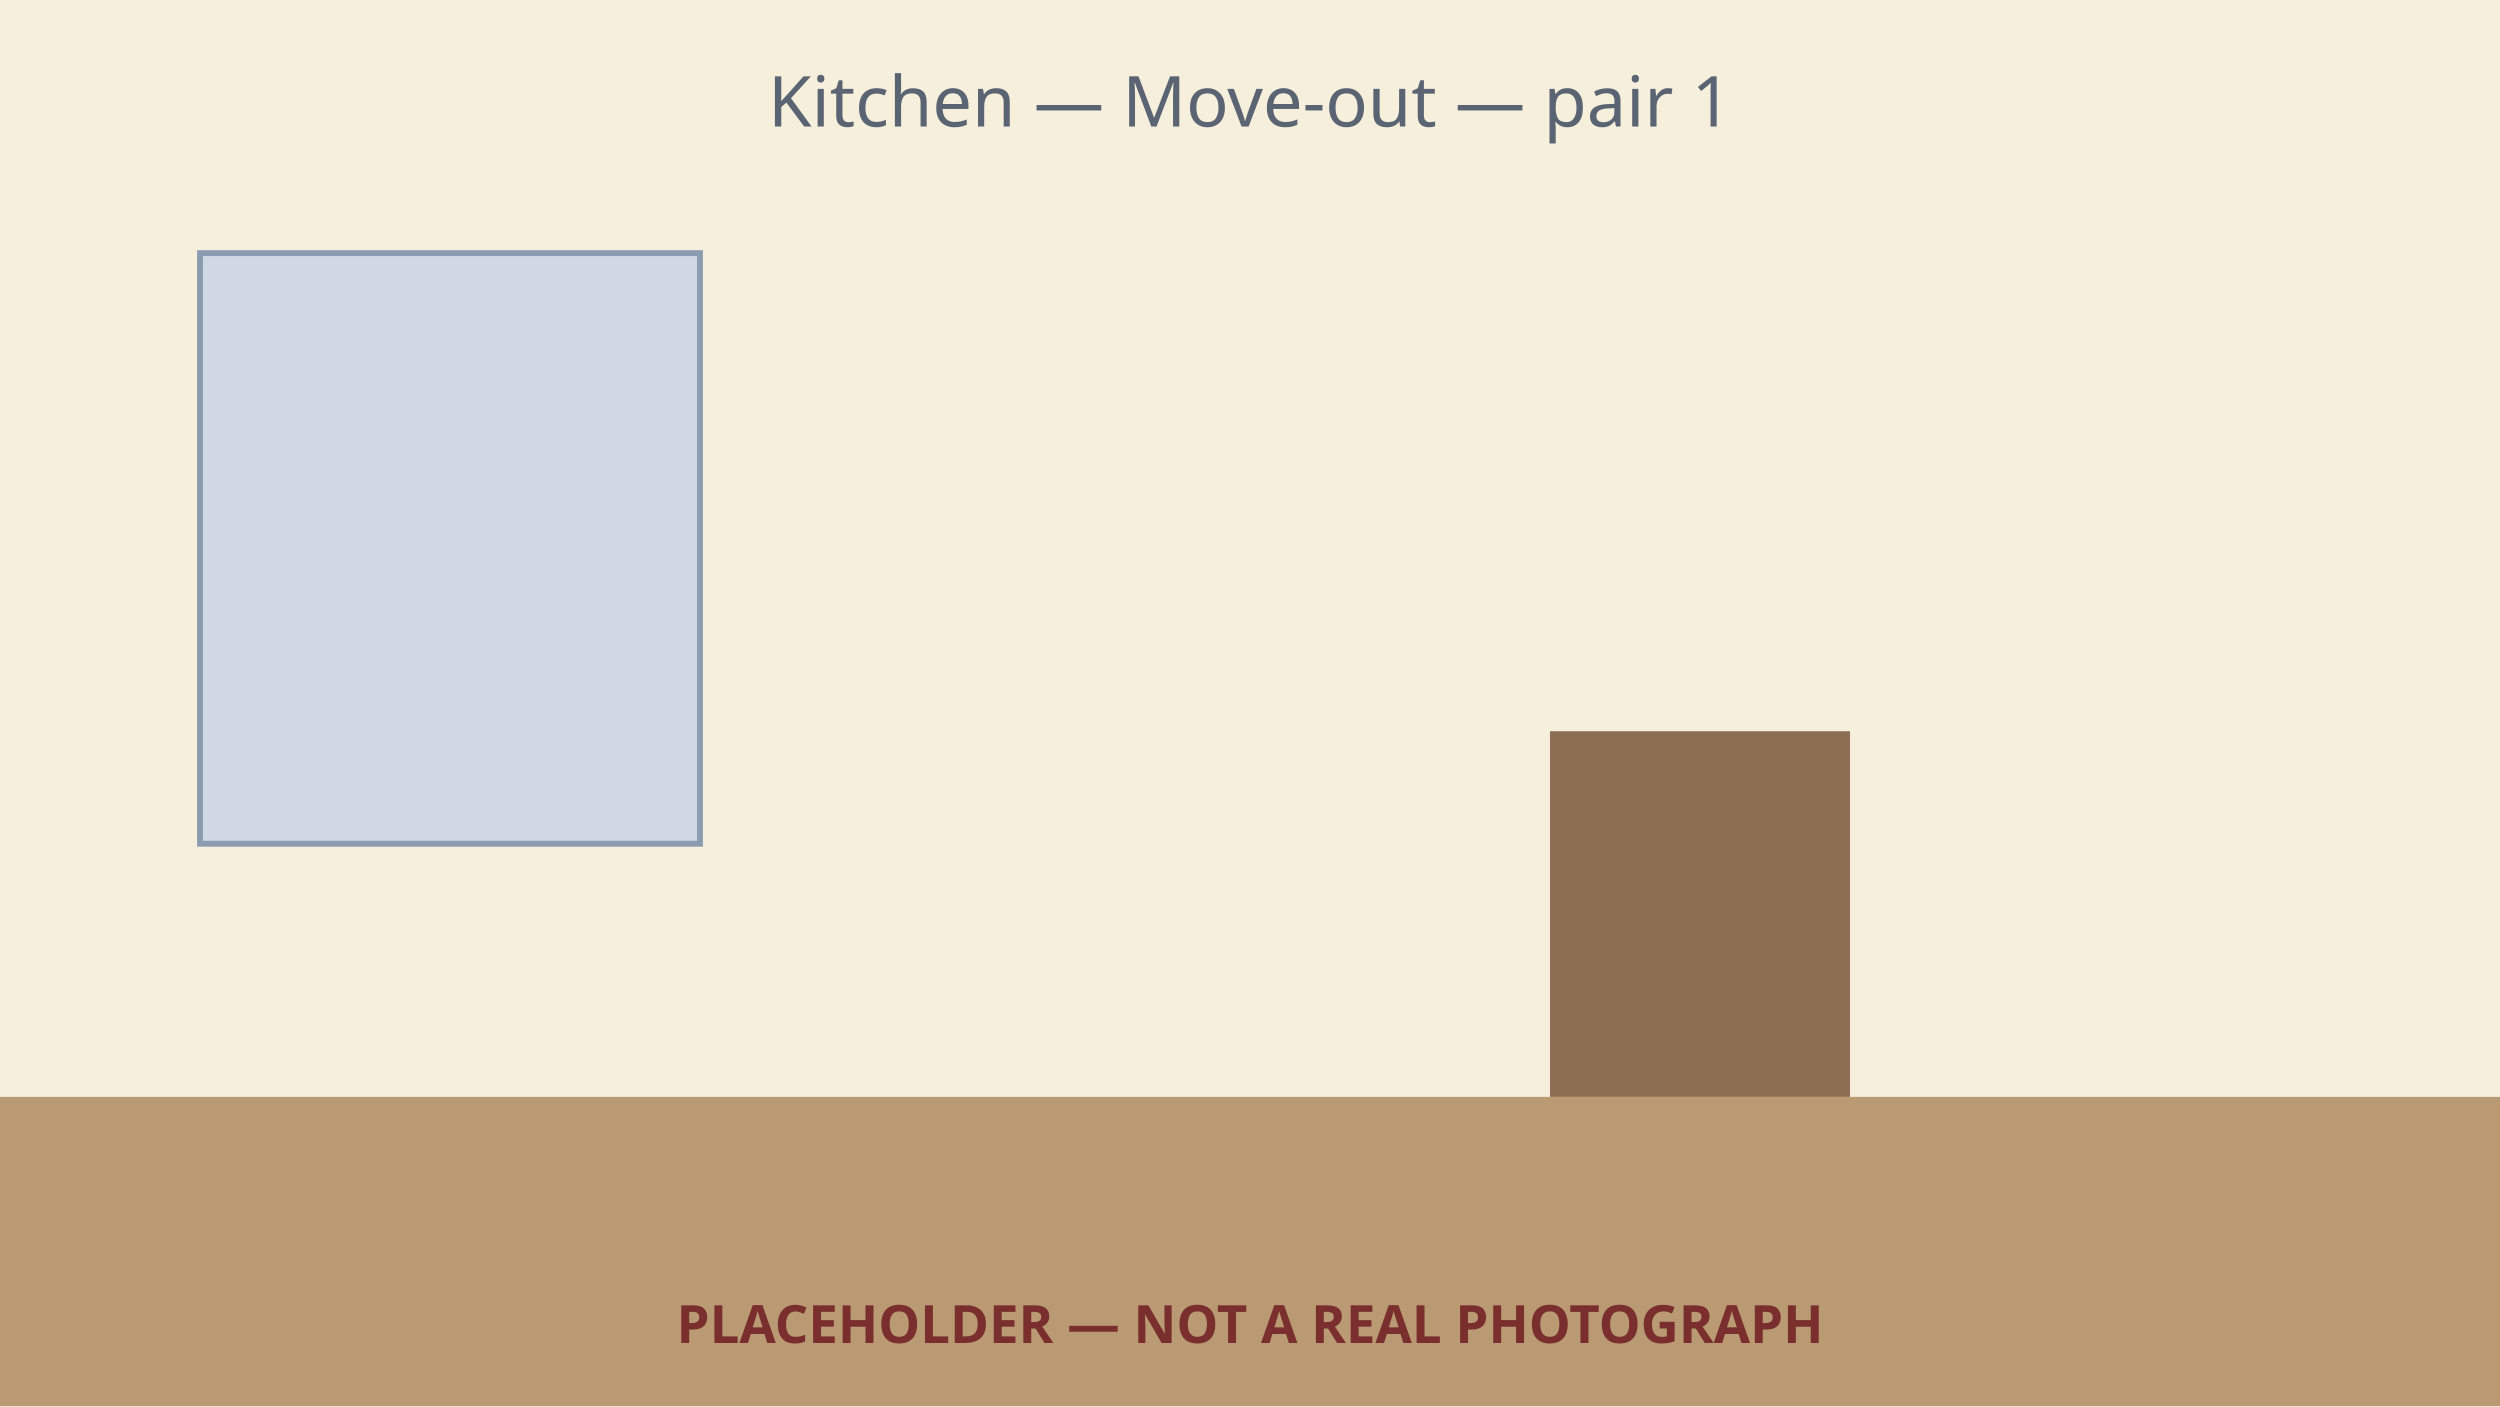
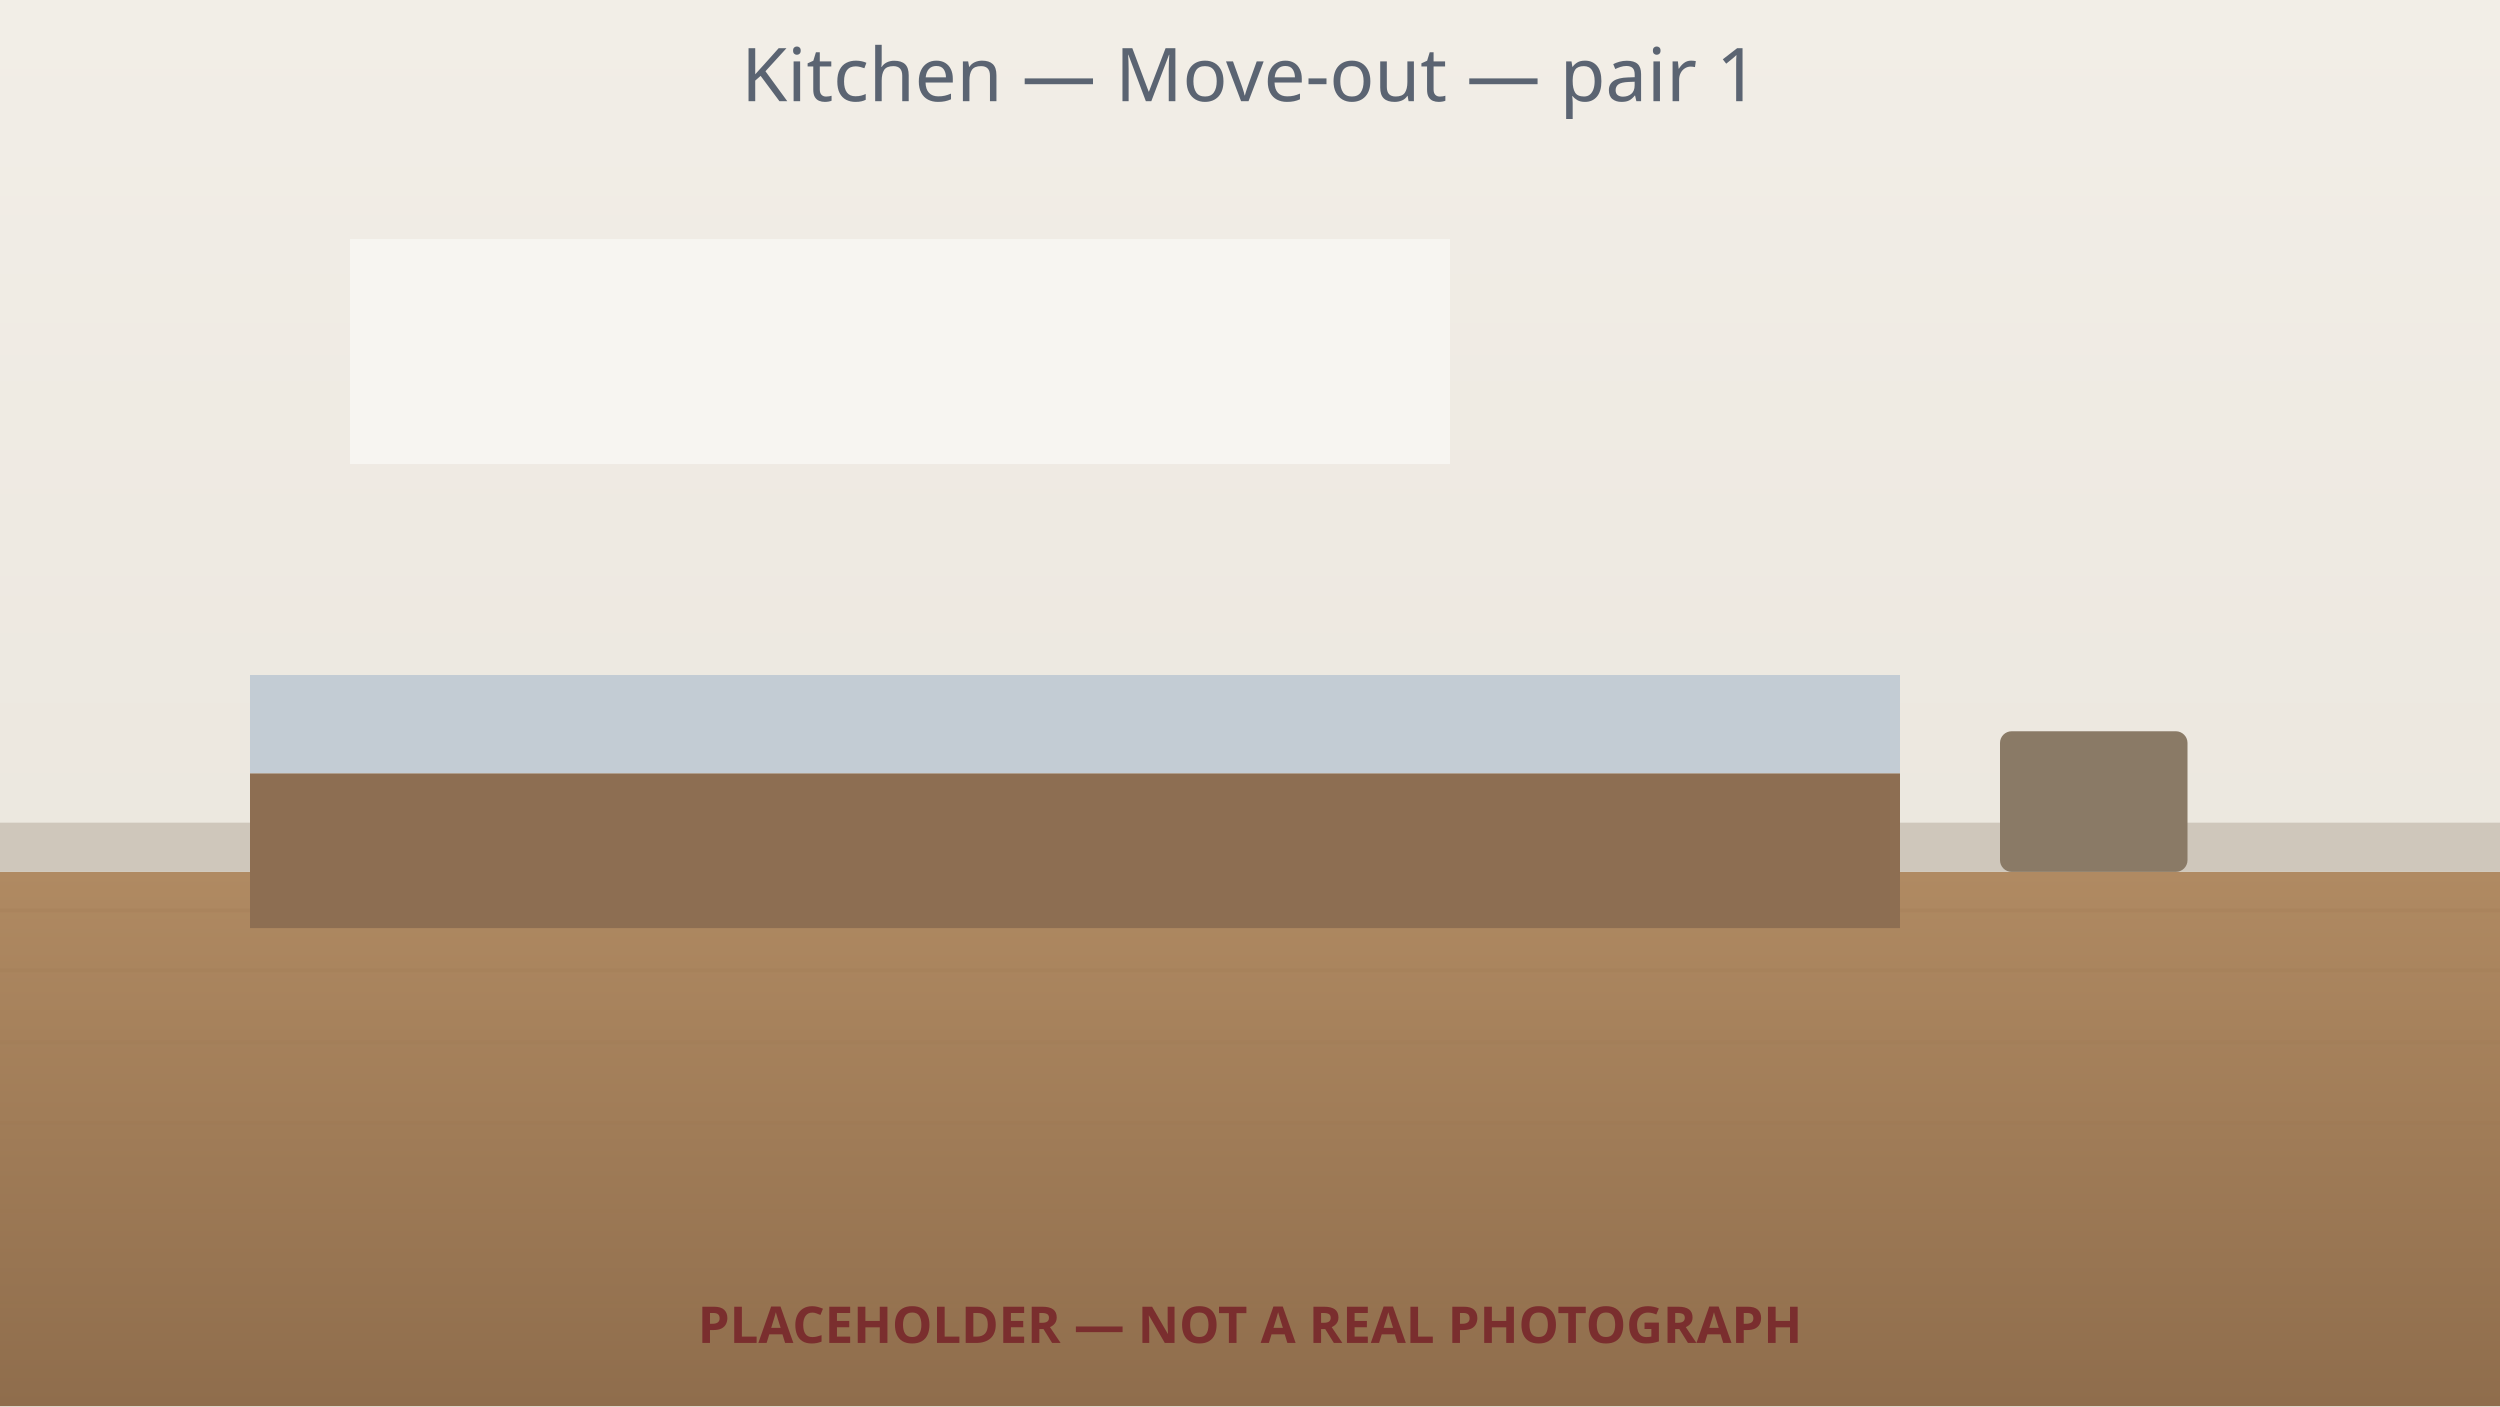
<svg xmlns="http://www.w3.org/2000/svg" width="1280" height="720" viewBox="0 0 1280 720" role="img">
-   <rect width="1280" height="720" fill="#f6efdc" />
-   <rect y="561.6" width="1280" height="158.4" fill="#b99a72" />
-   <rect x="102.4" y="129.6" width="256" height="302.4" fill="#cfd8e3" stroke="#8b9bb0" stroke-width="3" />
-   <rect x="793.6" y="374.4" width="153.6" height="187.2" fill="#8d6e52" />
-   <text x="640" y="64.8" font-family="system-ui, sans-serif" font-size="36" fill="#5b6472" text-anchor="middle">Kitchen — Move-out — pair 1</text>
-   <text x="640" y="687.6" font-family="system-ui, sans-serif" font-size="27" fill="#7a2e2e" text-anchor="middle" font-weight="600">PLACEHOLDER — NOT A REAL PHOTOGRAPH</text>
+   <defs>
+     <linearGradient id="wallg" x1="0" y1="0" x2="0" y2="1">
+       <stop offset="0" stop-color="#f2eee7" />
+       <stop offset="1" stop-color="#e8e3da" />
+     </linearGradient>
+     <linearGradient id="floorg" x1="0" y1="0" x2="0" y2="1">
+       <stop offset="0" stop-color="#b08a62" />
+       <stop offset="1" stop-color="#8f6d4c" />
+     </linearGradient>
+     <radialGradient id="daylight" cx="0.25" cy="0.3" r="0.75">
+       <stop offset="0" stop-color="#ffffff" stop-opacity="0.55" />
+       <stop offset="1" stop-color="#ffffff" stop-opacity="0" />
+     </radialGradient>
+     <radialGradient id="stain" cx="0.5" cy="0.5" r="0.5">
+       <stop offset="0" stop-color="#5a3a22" stop-opacity="0.85" />
+       <stop offset="0.6" stop-color="#6b4a2f" stop-opacity="0.55" />
+       <stop offset="1" stop-color="#6b4a2f" stop-opacity="0" />
+     </radialGradient>
+   </defs>
+   <rect width="1280" height="720" fill="url(#wallg)" />
+   <path d="M0 446.4 L1280.0 446.4 L1280.0 720 L0 720 Z" fill="url(#floorg)" />
+   <line x1="0" y1="466.2" x2="1280" y2="466.2" stroke="#9a765230" stroke-width="2" />
+   <line x1="0" y1="496.8" x2="1280" y2="496.8" stroke="#9a765230" stroke-width="2" />
+   <line x1="0" y1="533.6" x2="1280" y2="533.6" stroke="#9a765230" stroke-width="2" />
+   <line x1="0" y1="574.9" x2="1280" y2="574.9" stroke="#9a765230" stroke-width="2" />
+   <line x1="0" y1="620.1" x2="1280" y2="620.1" stroke="#9a765230" stroke-width="2" />
+   <line x1="0" y1="668.6" x2="1280" y2="668.6" stroke="#9a765230" stroke-width="2" />
+   <rect x="0" y="421.2" width="1280" height="25.2" fill="#cfc7bb" />
+   <rect x="128.0" y="345.6" width="844.8" height="50.4" fill="#c3ccd4" />
+   <rect x="128.0" y="396.0" width="844.8" height="79.2" fill="#8d6e52" />
+   <rect x="179.2" y="122.4" width="563.2" height="115.2" fill="#f7f5f1" />
+   <rect x="1024.0" y="374.4" width="96.0" height="72.0" rx="6" fill="#8a7a66" />
+   <text x="640" y="51.8" font-family="system-ui, sans-serif" font-size="38" fill="#5b6472" text-anchor="middle">Kitchen — Move-out — pair 1</text>
+   <text x="640" y="687.6" font-family="system-ui, sans-serif" font-size="26" fill="#7a2e2e" text-anchor="middle" font-weight="600">PLACEHOLDER — NOT A REAL PHOTOGRAPH</text>
</svg>
